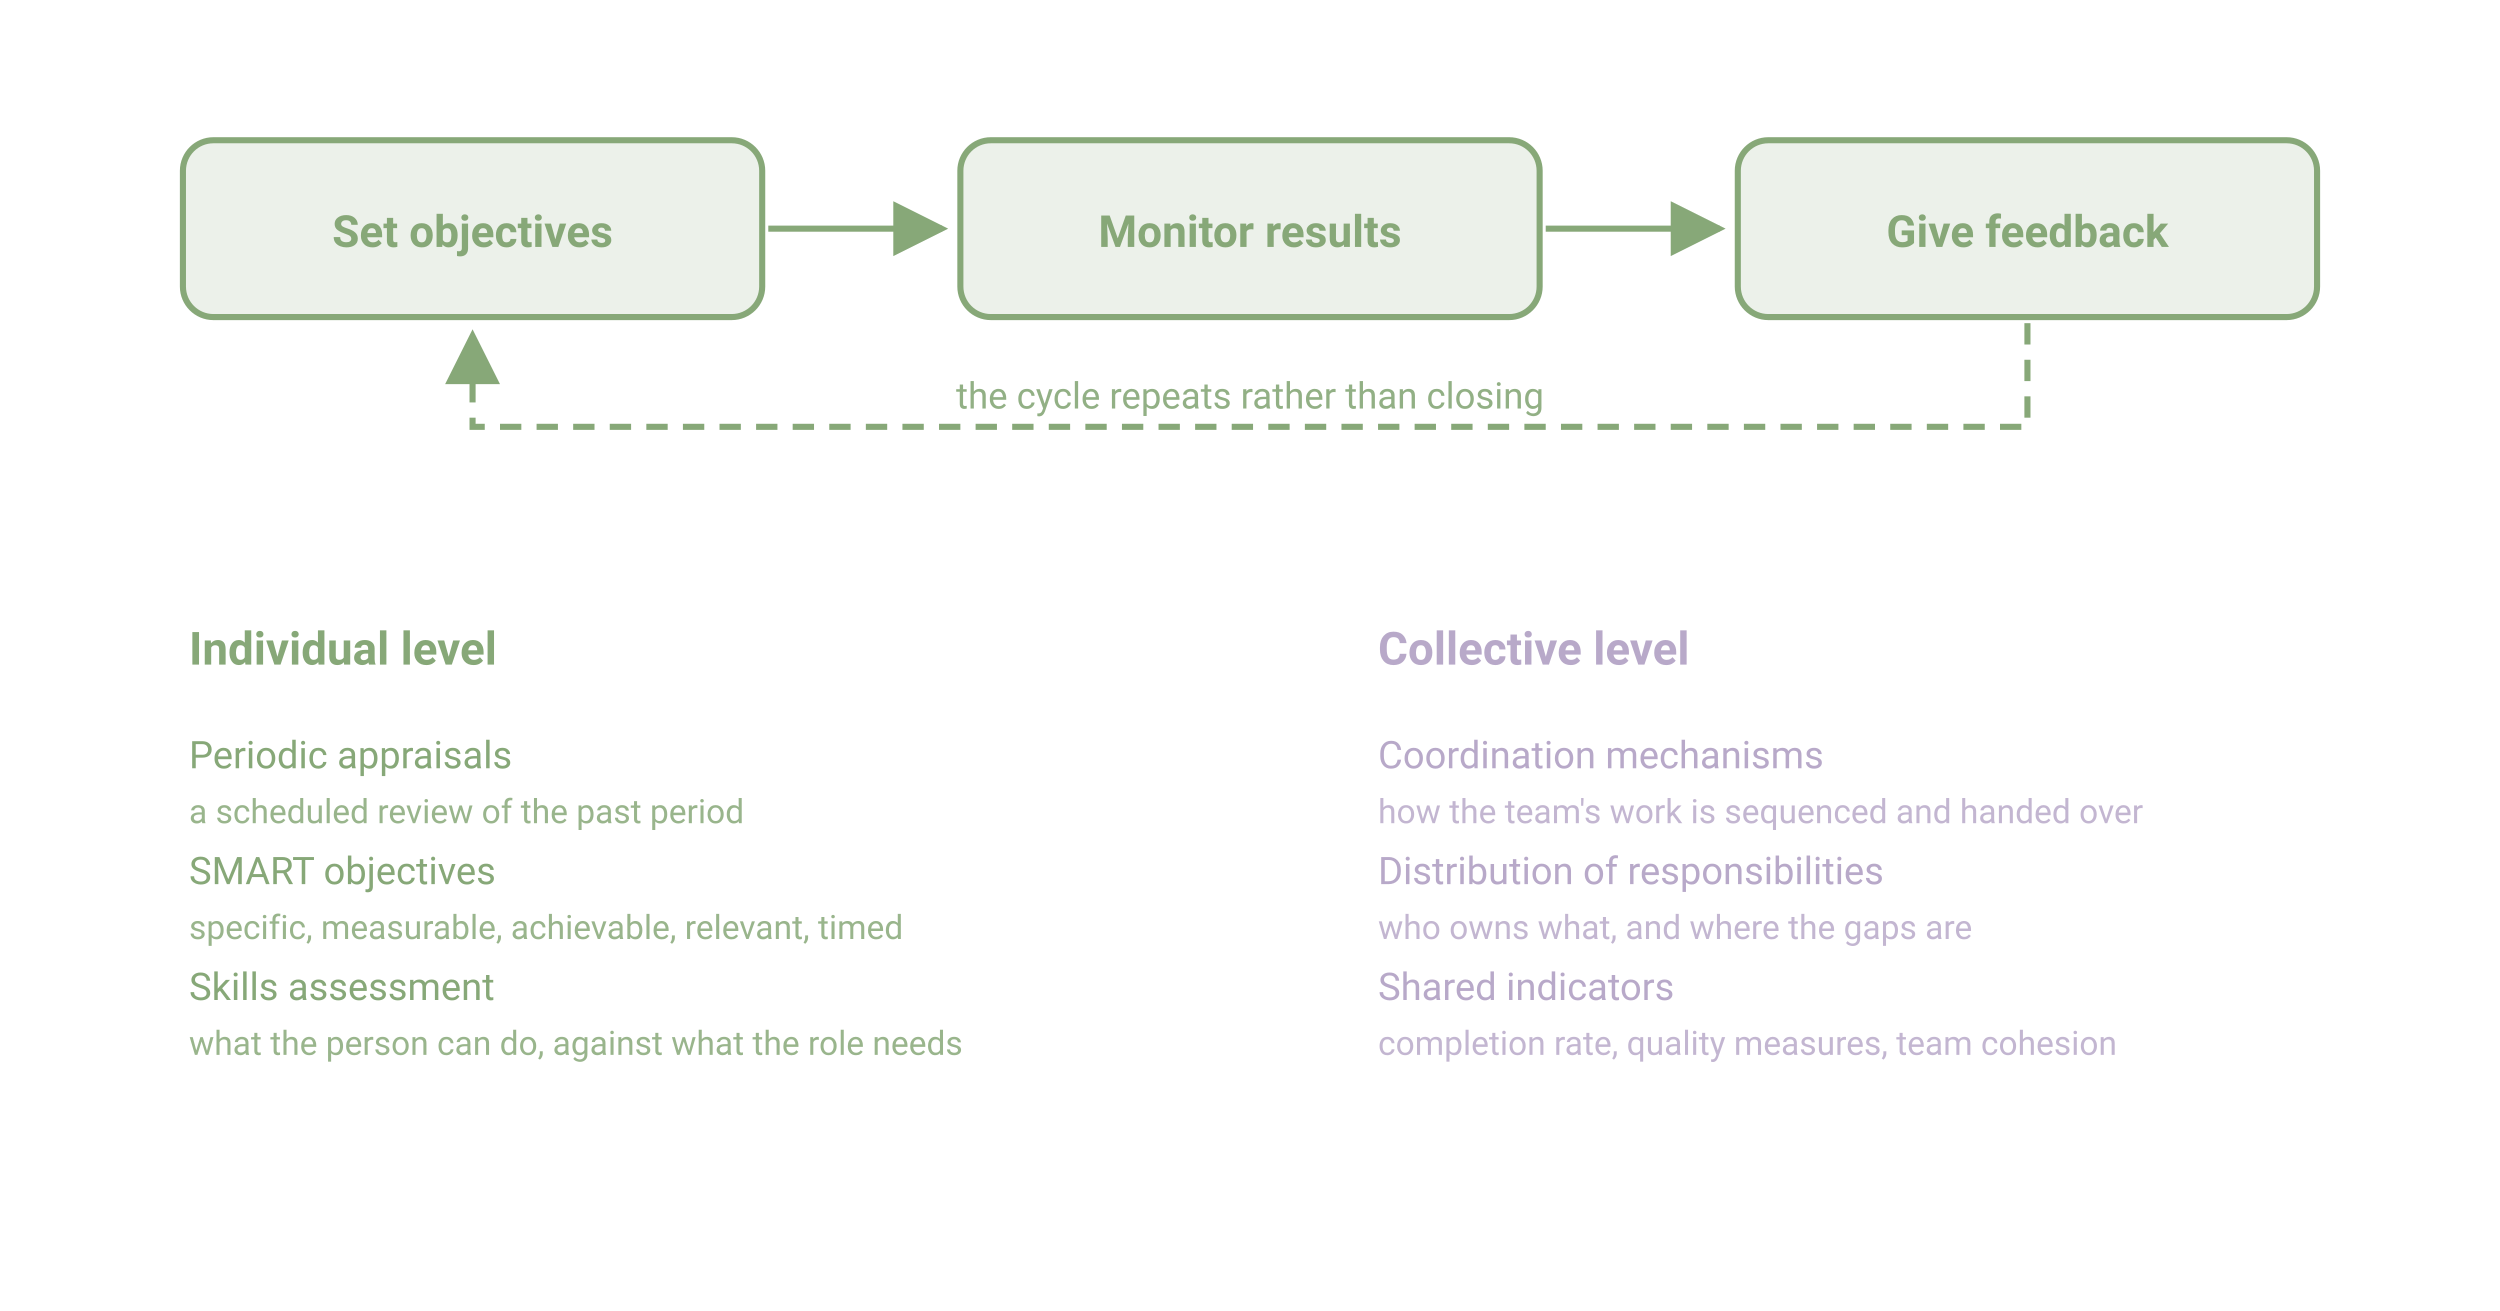
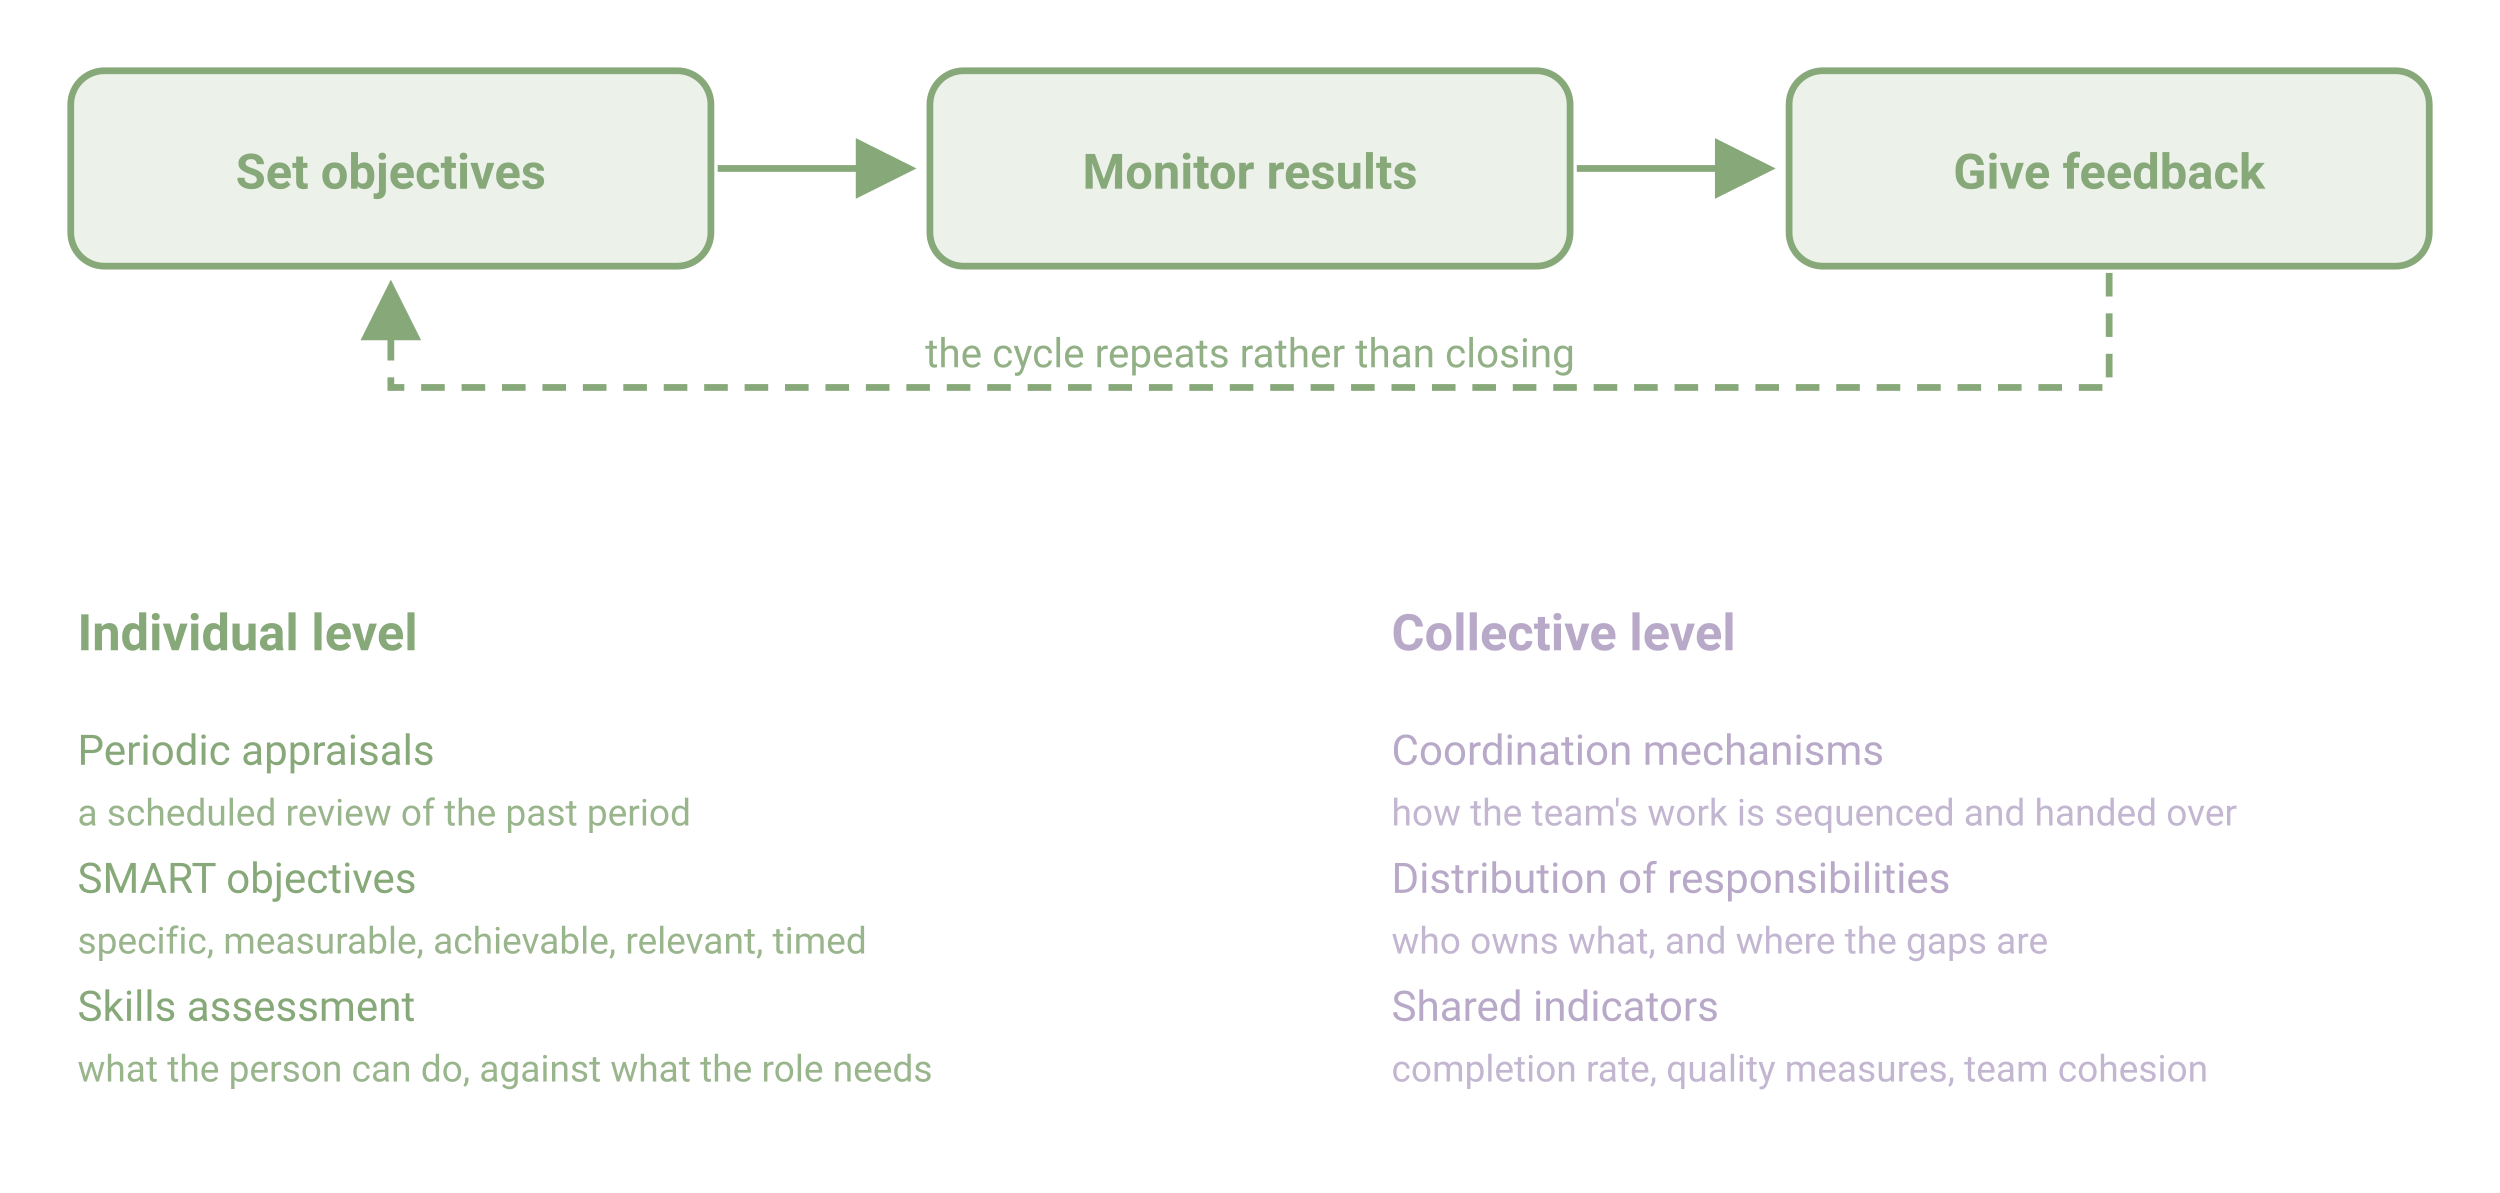
- <svg xmlns="http://www.w3.org/2000/svg" width="820" height="430" viewBox="0 0 820 430" role="img" aria-labelledby="t d">
+ <svg xmlns="http://www.w3.org/2000/svg" width="742" height="354" viewBox="39 25 742 354" role="img" aria-labelledby="t d">
  <defs>
    <marker id="as" markerWidth="9" markerHeight="9" refX="8" refY="4.5" orient="auto">
      <path d="M0,0 L9,4.5 L0,9 Z" fill="#87A878" />
    </marker>
  </defs>
  <style>
 text{font-family:'Segoe UI',system-ui,-apple-system,Roboto,Arial,sans-serif}
 .sn{font-size:14.5px;font-weight:600}
 .ph{font-size:15px;font-weight:600}
 .it{font-size:12.5px}
 .id{font-size:11px;fill-opacity:.85}
 .lb{font-size:12px;fill-opacity:.9}
 .cp{font-size:12px;fill-opacity:.9}
 .sg{fill:#87A878}.lv{fill:#B8A9C9}
</style>
  <g stroke-width="2">
    <rect x="60" y="46" width="190" height="58" rx="10" fill="#87A878" fill-opacity=".16" stroke="#87A878" />
    <rect x="315" y="46" width="190" height="58" rx="10" fill="#87A878" fill-opacity=".16" stroke="#87A878" />
    <rect x="570" y="46" width="190" height="58" rx="10" fill="#87A878" fill-opacity=".16" stroke="#87A878" />
  </g>
  <g class="sn sg" text-anchor="middle">
    <text x="155" y="81">Set objectives</text>
    <text x="410" y="81">Monitor results</text>
    <text x="665" y="81">Give feedback</text>
  </g>
  <g stroke="#87A878" stroke-width="2" marker-end="url(#as)">
    <line x1="252" y1="75" x2="309" y2="75" />
    <line x1="507" y1="75" x2="564" y2="75" />
  </g>
  <path d="M665 106 L665 140 L155 140 L155 110" fill="none" stroke="#87A878" stroke-width="2" stroke-dasharray="7 5" marker-end="url(#as)" />
  <text class="lb sg" x="410" y="134" text-anchor="middle">the cycle repeats rather than closing</text>
  <text class="ph sg" x="62" y="218">Individual level</text>
  <g class="it sg">
    <text x="62" y="252">Periodic appraisals</text>
    <text x="62" y="290">SMART objectives</text>
    <text x="62" y="328">Skills assessment</text>
  </g>
  <g class="id sg">
    <text x="62" y="270">a scheduled review of the past period</text>
    <text x="62" y="308">specific, measurable, achievable, relevant, timed</text>
    <text x="62" y="346">what the person can do, against what the role needs</text>
  </g>
  <text class="ph lv" x="452" y="218">Collective level</text>
  <g class="it lv">
    <text x="452" y="252">Coordination mechanisms</text>
    <text x="452" y="290">Distribution of responsibilities</text>
    <text x="452" y="328">Shared indicators</text>
  </g>
  <g class="id lv">
    <text x="452" y="270">how the team's work is sequenced and handed over</text>
    <text x="452" y="308">who owns what, and where the gaps are</text>
    <text x="452" y="346">completion rate, quality measures, team cohesion</text>
  </g>
</svg>
